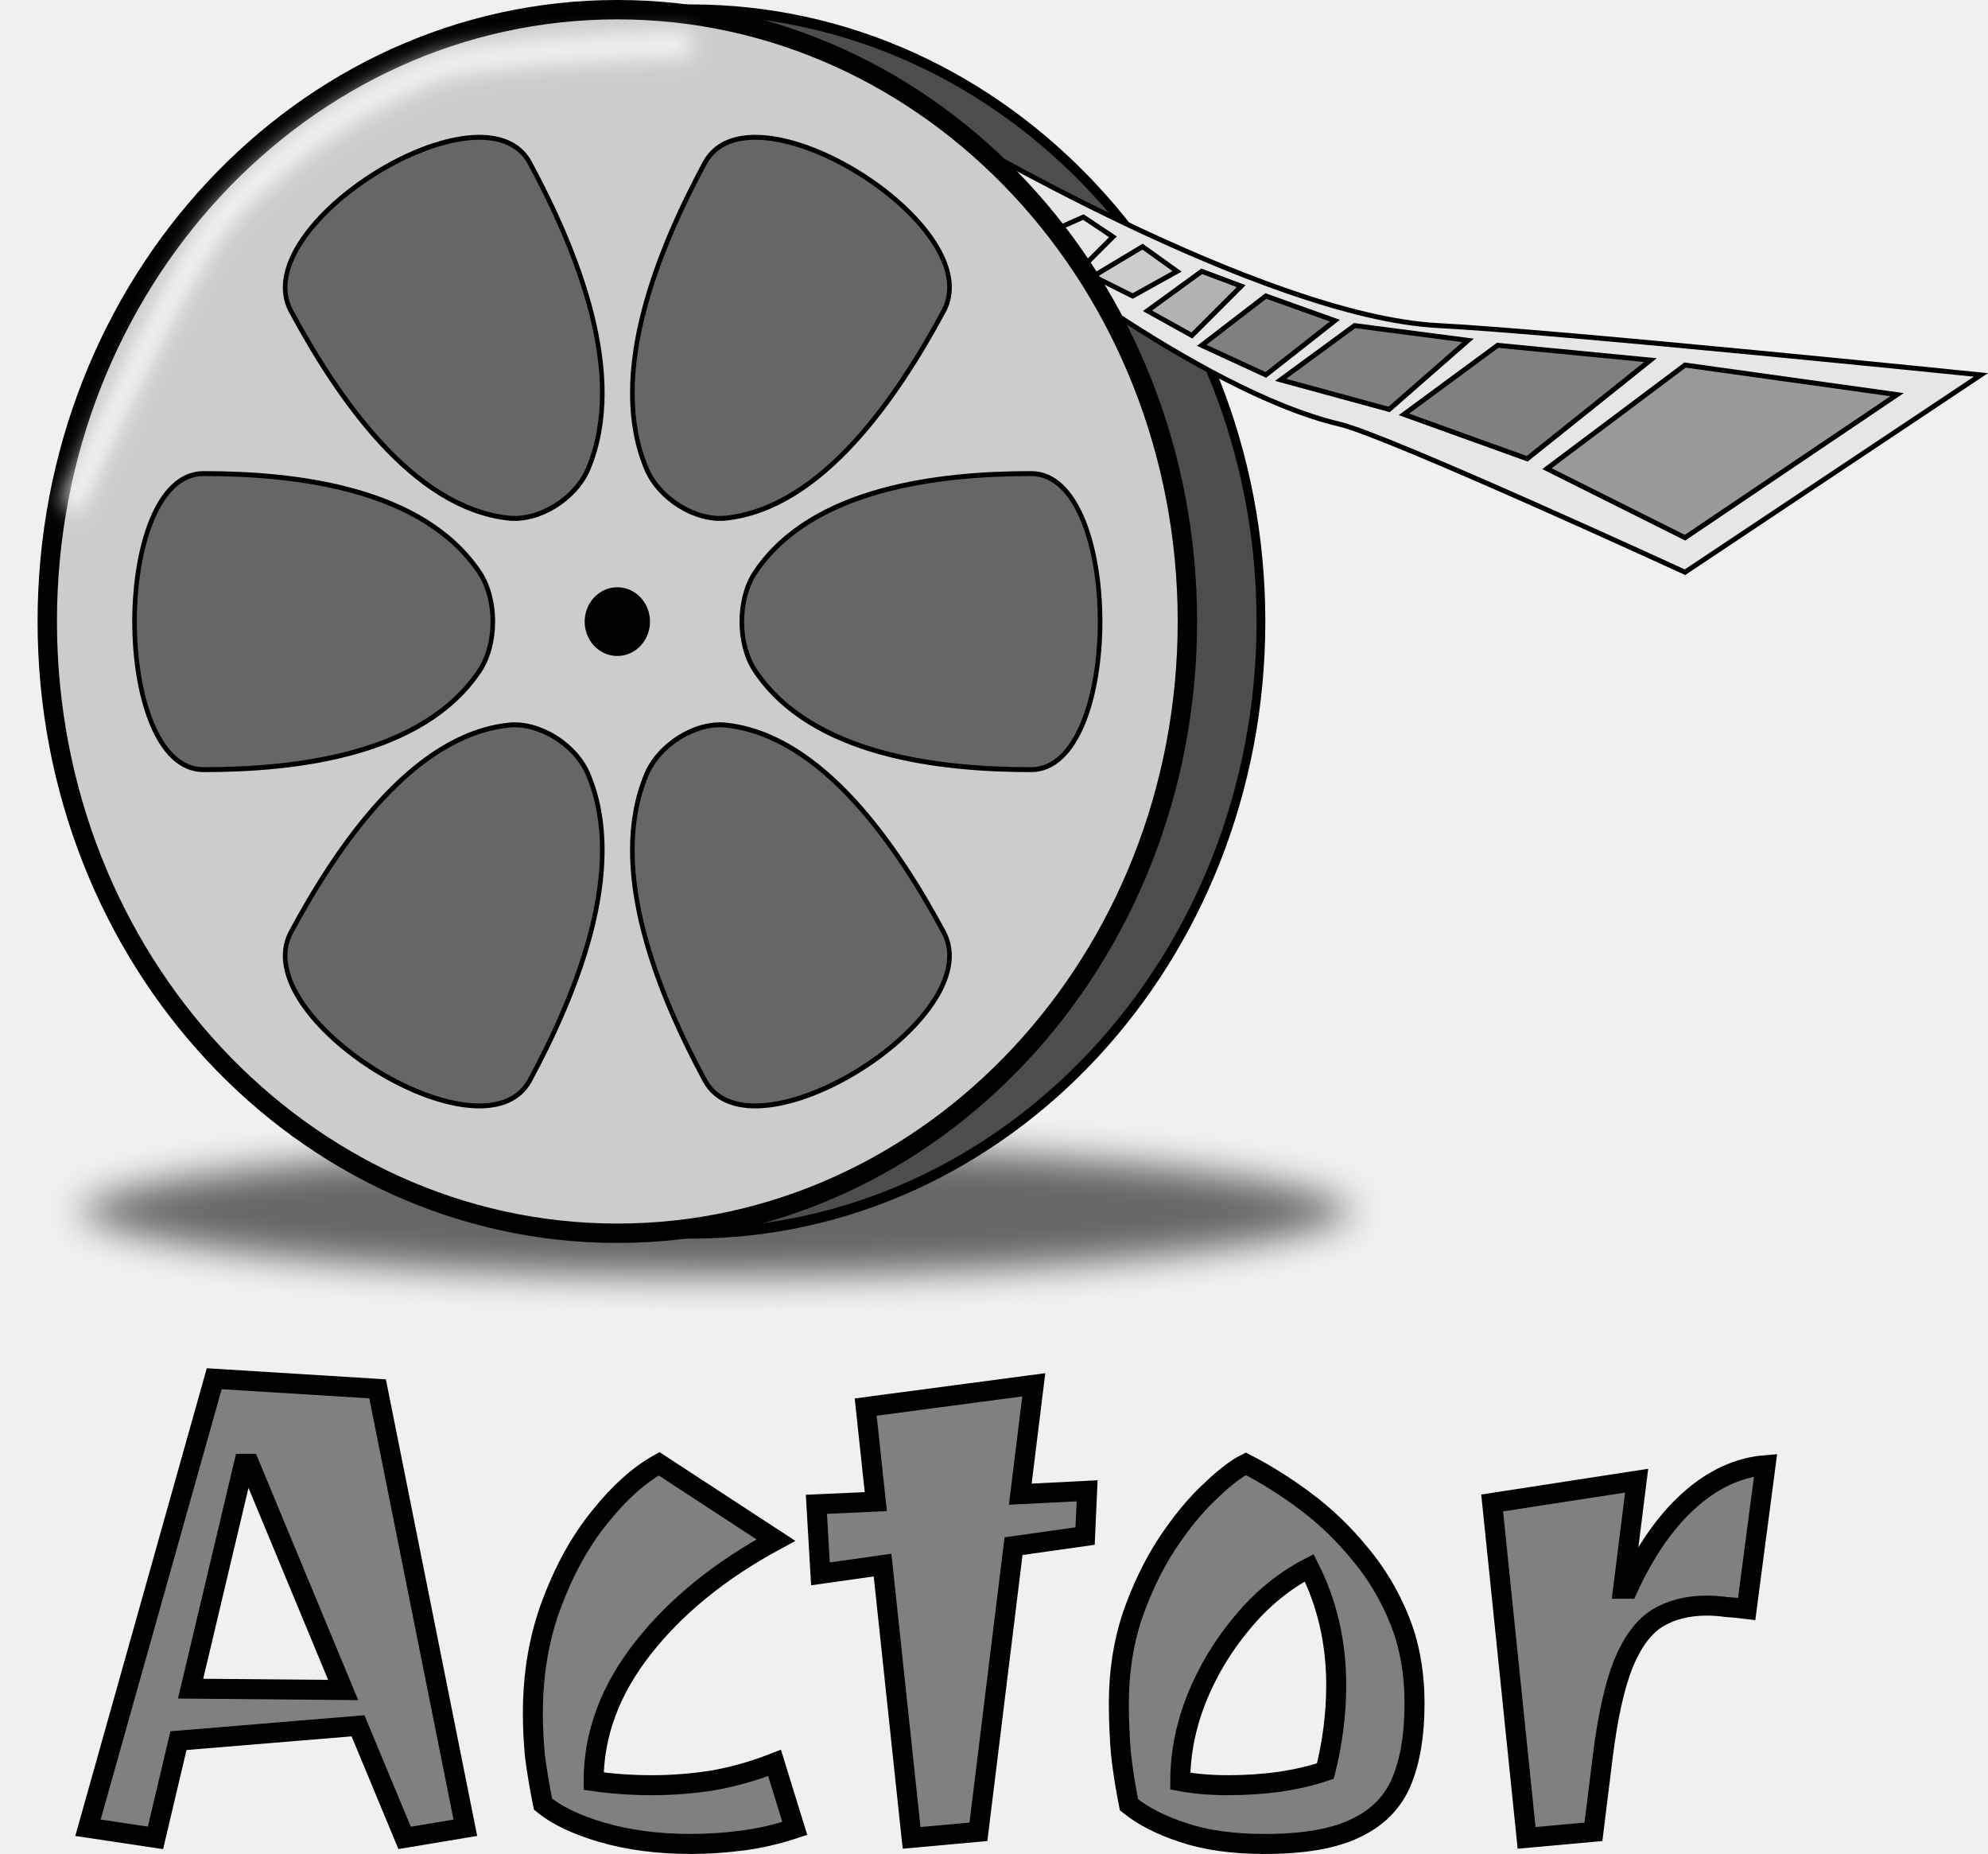
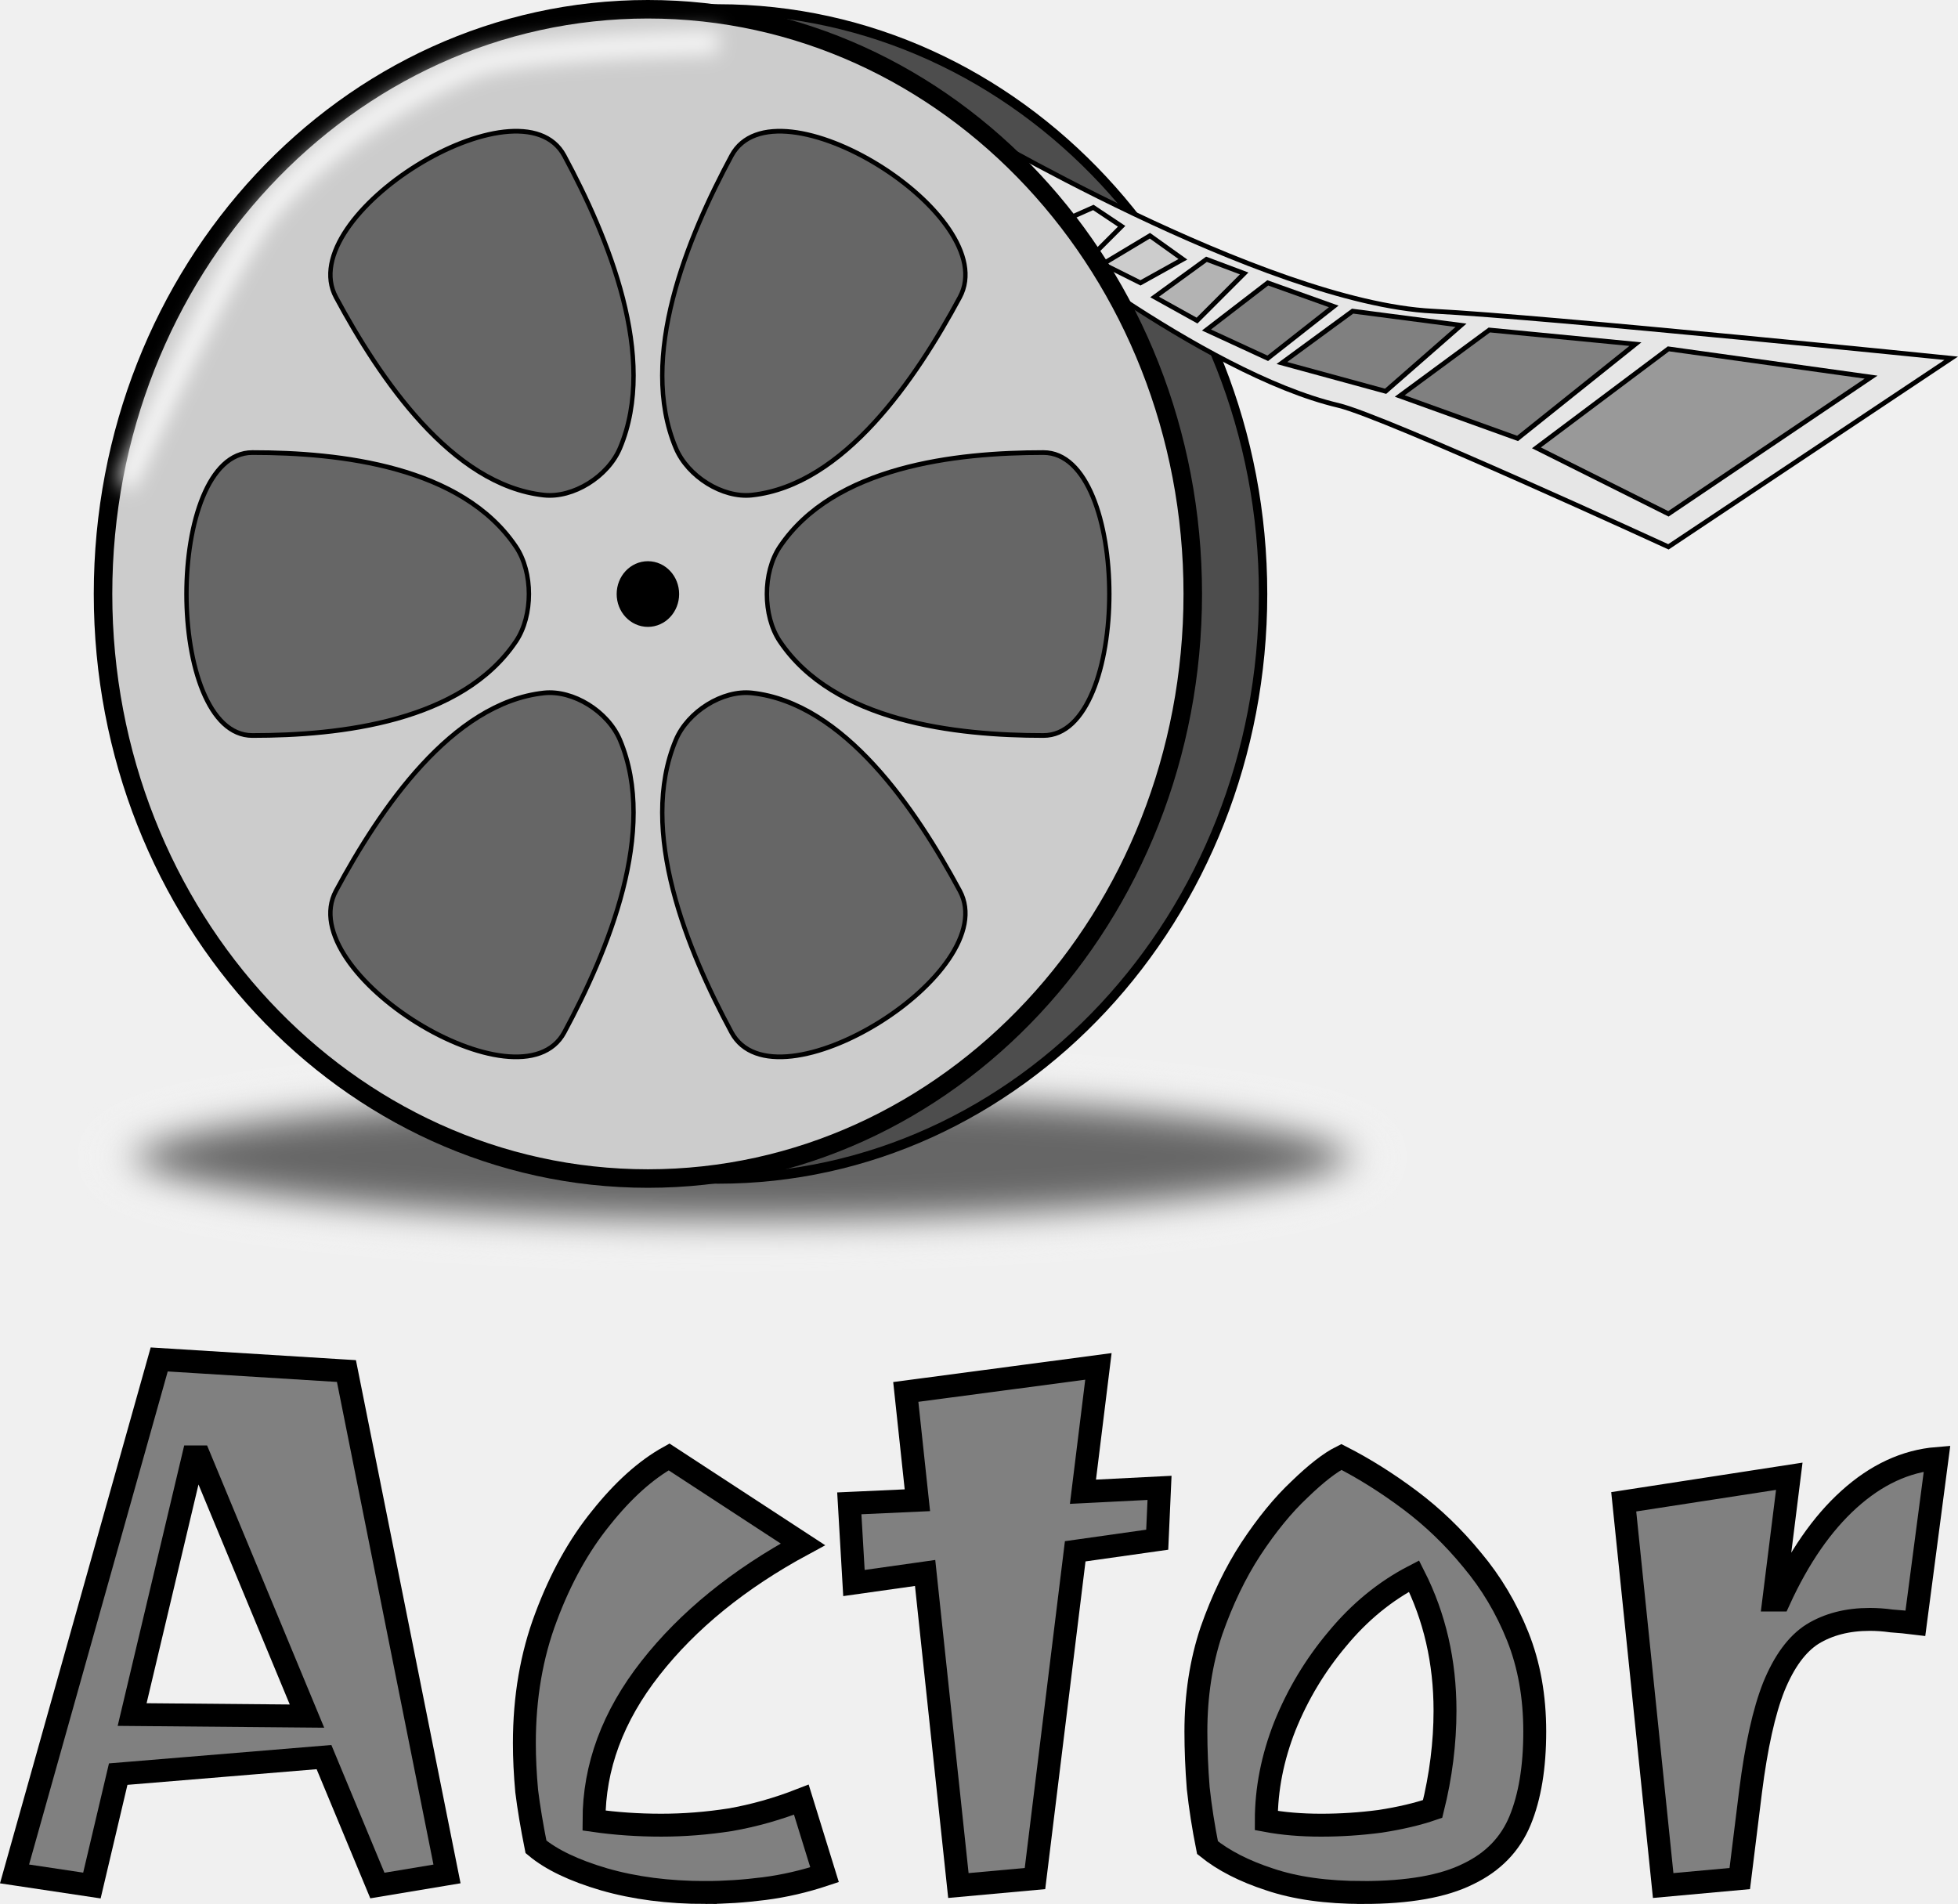
- <svg xmlns="http://www.w3.org/2000/svg" id="svg2" viewBox="0 0 466.456 434.912" version="1.1" width="466.456" height="434.912">
+ <svg xmlns="http://www.w3.org/2000/svg" id="svg2" viewBox="0 0 426.939 415.144" version="1.1" width="426.939" height="415.144">
  <defs id="defs4">
    <filter id="filter3865" color-interpolation-filters="sRGB" x="-0.052" y="-0.077" width="1.091" height="1.142">
      <feGaussianBlur id="feGaussianBlur3867" stdDeviation="2.188" />
    </filter>
    <filter id="filter3917" height="1.745" width="1.099" color-interpolation-filters="sRGB" y="-0.372" x="-0.049">
      <feGaussianBlur id="feGaussianBlur3919" stdDeviation="3.975" />
    </filter>
  </defs>
-   <g id="layer1" transform="translate(-129.0745,-360.6678)">
-     <path id="path3871" style="fill:#666666;stroke:#ffffff;stroke-width:4;stroke-linecap:round;stroke-linejoin:round;filter:url(#filter3917)" transform="matrix(1.306863,0,0,1.151565,103.643,363.1989)" d="m 265,244.5 a 117,15.5 0 0 1 -117,15.5 117,15.5 0 0 1 -117,-15.5 117,15.5 0 0 1 117,-15.5 117,15.5 0 0 1 117,15.5 z" />
-     <g id="g3009" style="fill:#4d4d4d" transform="matrix(1.078804,0,0,1.157593,21.48093,-17.15874)">
+   <g id="layer1" transform="translate(-147.8596,-376.1967)">
+     <path id="path3871" style="fill:#666666;stroke:#ffffff;stroke-width:4;stroke-linecap:round;stroke-linejoin:round;filter:url(#filter3917)" transform="matrix(1.16081,0,0,1.022867,137.8846,378.4448)" d="m 265,244.5 a 117,15.5 0 0 1 -117,15.5 117,15.5 0 0 1 -117,-15.5 117,15.5 0 0 1 117,-15.5 117,15.5 0 0 1 117,15.5 z" />
+     <g id="g3009" style="fill:#4d4d4d" transform="matrix(0.9582383,0,0,1.028222,64.90489,40.59561)">
      <path id="path2999" style="stroke:#000000;stroke-width:2" transform="matrix(0.95374,0,0,1.0781,11.565,-40.738)" d="m 380,457.362 a 130,115 0 0 1 -130,115 130,115 0 0 1 -130,-115 130,115 0 0 1 130,-115 130,115 0 0 1 130,115 z" />
      <g id="g3001" style="fill:#4d4d4d">
        <path id="path2987" style="fill:#4d4d4d;stroke:#000000;stroke-width:1px" d="m 340,422.36 c 20,0 20,60 0,60 -20,0 -47.673,-2.897 -60,-20 -3.898,-5.408 -3.898,-14.592 0,-20 12.327,-17.102 40,-20 60,-20 z" />
        <path id="path2989" style="fill:#4d4d4d;stroke:#000000;stroke-width:1px" d="m 269.02,359.42 c 10,-17.32 61.962,12.68 51.962,30 -10,17.321 -26.346,39.837 -47.321,41.962 -6.633,0.672 -14.586,-3.92 -17.32,-10 -8.648,-19.227 2.679,-44.641 12.679,-61.962 z" />
        <path id="path2991" style="fill:#4d4d4d;stroke:#000000;stroke-width:1px" d="m 179.02,389.42 c -10,-17.32 41.962,-47.32 51.962,-30 10,17.321 21.327,42.735 12.679,61.962 -2.735,6.08 -10.688,10.672 -17.32,10 -20.975,-2.124 -37.321,-24.641 -47.321,-41.962 z" />
        <path id="path2993" style="fill:#4d4d4d;stroke:#000000;stroke-width:1px" d="m 160,482.36 c -20,0 -20,-60 0,-60 20,0 47.673,2.897 60,20 3.898,5.408 3.898,14.592 0,20 -12.327,17.102 -40,20 -60,20 z" />
        <path id="path2995" style="fill:#4d4d4d;stroke:#000000;stroke-width:1px" d="m 230.98,545.3 c -10,17.32 -61.962,-12.68 -51.962,-30 10,-17.321 26.346,-39.837 47.321,-41.962 6.633,-0.672 14.586,3.92 17.32,10 8.648,19.227 -2.679,44.641 -12.679,61.962 z" />
        <path id="path2997" d="m 320.98,515.3 c 10,17.32 -41.962,47.32 -51.962,30 -10,-17.321 -21.327,-42.735 -12.679,-61.962 2.735,-6.08 10.688,-10.672 17.32,-10 20.975,2.124 37.321,24.641 47.321,41.962 z" style="fill:#4d4d4d;stroke:#000000;stroke-width:1px" />
      </g>
    </g>
-     <g id="g3942" transform="matrix(1.15713,0,0,1.15713,-7.838433,-16.96474)">
+     <g id="g3942" transform="matrix(1.027811,0,0,1.027811,38.86223,40.76793)">
      <path id="path3039" d="m 310,352.36 c 0,0 64.146,38.166 100,40 24.235,1.24 110,10 110,10 l -60,40 c 0,0 -60.268,-27.702 -70,-30 -29.017,-6.85 -70,-40 -70,-40 z" style="fill:#e6e6e6;stroke:#000000;stroke-width:1px" />
      <path id="path3053" d="m 460,435.36 -28,-14 28,-21 43,6 z" style="fill:#999999;stroke:#000000;stroke-width:1px" />
      <path id="path3055" d="m 428,419.36 -25,-9 19,-14 31,3 z" style="fill:#808080;stroke:#000000;stroke-width:1px" />
      <path id="path3057" d="m 400,409.36 -22,-6 15,-11 23,3 z" style="fill:#808080;stroke:#000000;stroke-width:1px" />
      <path id="path3059" d="m 375,402.36 -13,-6 13,-10 14,5 z" style="fill:#808080;stroke:#000000;stroke-width:1px" />
      <path id="path3061" d="m 360,394.36 -9,-5 11,-8 8,3 z" style="fill:#b3b3b3;stroke:#000000;stroke-width:1px" />
      <path id="path3063" d="m 348,386.36 -8,-4 10,-6 7,5 z" style="fill:#cccccc;stroke:#000000;stroke-width:1px" />
      <path id="path3065" d="m 338,380.36 -9,-6 9,-4 6,4 z" style="fill:none;stroke:#000000;stroke-width:1px" />
    </g>
-     <path id="path3021" style="fill:#cccccc;stroke:#000000;stroke-width:4.545" d="M 407.678,506.456 A 133.757,143.516 0 0 1 273.922,649.972 133.757,143.516 0 0 1 140.165,506.456 133.757,143.516 0 0 1 273.922,362.94 133.757,143.516 0 0 1 407.678,506.456 Z" />
-     <g id="g3023" style="fill:#666666" transform="matrix(1.078804,0,0,1.157593,4.220023,-17.15874)">
+     <path id="path3021" style="fill:#cccccc;stroke:#000000;stroke-width:4.037" d="M 407.941,505.692 A 118.808,127.477 0 0 1 289.133,633.169 118.808,127.477 0 0 1 170.325,505.692 118.808,127.477 0 0 1 289.133,378.215 118.808,127.477 0 0 1 407.941,505.692 Z" />
+     <g id="g3023" style="fill:#666666" transform="matrix(0.9582383,0,0,1.028222,49.57305,40.59561)">
      <path id="path3025" style="fill:#666666;stroke:#000000;stroke-width:1px" d="m 340,422.36 c 20,0 20,60 0,60 -20,0 -47.673,-2.897 -60,-20 -3.898,-5.408 -3.898,-14.592 0,-20 12.327,-17.102 40,-20 60,-20 z" />
      <path id="path3027" style="fill:#666666;stroke:#000000;stroke-width:1px" d="m 269.02,359.42 c 10,-17.32 61.962,12.68 51.962,30 -10,17.321 -26.346,39.837 -47.321,41.962 -6.633,0.672 -14.586,-3.92 -17.32,-10 -8.648,-19.227 2.679,-44.641 12.679,-61.962 z" />
      <path id="path3029" style="fill:#666666;stroke:#000000;stroke-width:1px" d="m 179.02,389.42 c -10,-17.32 41.962,-47.32 51.962,-30 10,17.321 21.327,42.735 12.679,61.962 -2.735,6.08 -10.688,10.672 -17.32,10 -20.975,-2.124 -37.321,-24.641 -47.321,-41.962 z" />
      <path id="path3031" style="fill:#666666;stroke:#000000;stroke-width:1px" d="m 160,482.36 c -20,0 -20,-60 0,-60 20,0 47.673,2.897 60,20 3.898,5.408 3.898,14.592 0,20 -12.327,17.102 -40,20 -60,20 z" />
      <path id="path3033" style="fill:#666666;stroke:#000000;stroke-width:1px" d="m 230.98,545.3 c -10,17.32 -61.962,-12.68 -51.962,-30 10,-17.321 26.346,-39.837 47.321,-41.962 6.633,-0.672 14.586,3.92 17.32,10 8.648,19.227 -2.679,44.641 -12.679,61.962 z" />
      <path id="path3035" d="m 320.98,515.3 c 10,17.32 -41.962,47.32 -51.962,30 -10,-17.321 -21.327,-42.735 -12.679,-61.962 2.735,-6.08 10.688,-10.672 17.32,-10 20.975,2.124 37.321,24.641 47.321,41.962 z" style="fill:#666666;stroke:#000000;stroke-width:1px" />
    </g>
-     <path id="path3037" style="stroke:#000000;stroke-width:4.545;stroke-linecap:round;stroke-linejoin:round" d="m 279.316,506.492 a 5.394,5.788 0 0 1 -5.394,5.788 5.394,5.788 0 0 1 -5.394,-5.788 5.394,5.788 0 0 1 5.394,-5.788 5.394,5.788 0 0 1 5.394,5.788 z" />
-     <path id="path3079" style="fill:none;stroke:#ffffff;stroke-width:4;filter:url(#filter3865)" d="M 6,102 C 6,102 29.455,52.642 40,42 52.561,29.324 68.294,19.274 85,13 95.724,8.973 141,8 141,8" transform="matrix(1.078804,0,0,1.157593,139.0709,361.7872)" />
-     <g aria-label="Actor" id="text657" style="font-size:158.4px;font-family:'Joti One';-inkscape-font-specification:'Joti One, Normal';fill:#808080;fill-rule:evenodd;stroke:#000000;stroke-width:4.69">
-       <path d="m 165.558,791.809 -15.84,-2.376 29.621,-105.336 38.333,2.376 20.592,102.96 -14.256,2.376 -10.93,-26.294 -42.134,3.485 z m 44.035,-34.69 -22.018,-53.064 h -1.267 l -12.514,52.747 z" id="path3075" />
-       <path d="m 291.169,793.234 q -11.405,0 -20.75,-2.693 -9.187,-2.693 -13.939,-6.653 -1.267,-6.336 -1.901,-11.405 -0.475,-5.227 -0.475,-9.821 0,-14.098 4.435,-25.819 4.435,-11.88 11.246,-20.275 6.811,-8.554 13.939,-12.514 l 27.403,17.899 q -19.642,10.613 -31.205,25.344 -11.563,14.731 -11.563,31.205 6.653,0.95 13.781,0.95 6.97,0 14.098,-1.109 7.286,-1.267 14.573,-4.118 l 4.752,15.365 q -6.178,2.059 -12.355,2.851 -6.178,0.792 -12.038,0.792 z" id="path3077" />
-       <path d="m 342.966,791.809 -6.811,-63.994 -14.573,2.059 -0.95,-16.315 13.939,-0.634 -2.376,-22.176 39.442,-5.227 -3.168,25.661 15.682,-0.792 -0.475,10.613 -16.79,2.376 -8.237,67.003 z" id="path3080" />
-       <path d="m 425.809,793.234 q -11.246,0 -19.166,-2.693 -7.762,-2.534 -12.672,-6.494 -1.267,-6.336 -1.901,-12.197 -0.475,-6.019 -0.475,-11.563 0,-11.088 3.168,-20.592 3.326,-9.504 8.078,-16.79 4.91,-7.445 9.979,-12.197 5.069,-4.91 8.554,-6.653 7.128,3.643 14.098,8.87 6.97,5.227 12.672,12.197 5.861,6.97 9.346,15.682 3.485,8.712 3.485,19.483 0,10.93 -3.01,18.216 -3.01,7.286 -10.613,10.93 -7.603,3.802 -21.542,3.802 z m -8.554,-13.781 q 6.019,0 12.038,-0.792 6.178,-0.95 10.771,-2.534 1.267,-5.069 1.901,-10.138 0.634,-5.069 0.634,-9.979 0,-15.048 -6.336,-27.562 -8.87,4.594 -15.682,12.83 -6.811,8.078 -10.771,17.899 -3.802,9.662 -3.802,19.325 5.069,0.95 11.246,0.95 z" id="path3082" />
-       <path d="m 487.268,791.809 -8.078,-78.566 33.898,-5.227 -3.168,25.344 h 1.109 q 6.019,-13.147 14.256,-20.592 8.395,-7.603 18.058,-8.395 l -4.435,33.739 q -2.534,-0.317 -4.91,-0.475 -2.218,-0.317 -4.435,-0.317 -6.811,0 -11.722,3.01 -4.752,3.01 -7.92,10.771 -3.01,7.603 -4.752,21.384 l -2.218,17.899 z" id="path3084" />
+     <path id="path3037" style="stroke:#000000;stroke-width:4.037;stroke-linecap:round;stroke-linejoin:round" d="m 293.924,505.724 a 4.791,5.141 0 0 1 -4.791,5.141 4.791,5.141 0 0 1 -4.791,-5.141 4.791,5.141 0 0 1 4.791,-5.141 4.791,5.141 0 0 1 4.791,5.141 z" />
+     <path id="path3079" style="fill:none;stroke:#ffffff;stroke-width:4;filter:url(#filter3865)" d="M 6,102 C 6,102 29.455,52.642 40,42 52.561,29.324 68.294,19.274 85,13 95.724,8.973 141,8 141,8" transform="matrix(0.9582383,0,0,1.028222,169.3531,377.1909)" />
+     <g aria-label="Actor" id="text657" style="font-size:168.692px;font-family:'Joti One';-inkscape-font-specification:'Joti One, Normal';fill:#808080;fill-rule:evenodd;stroke:#000000;stroke-width:4.995">
+       <path d="m 167.9,787.325 -16.869,-2.53 31.545,-112.18 40.823,2.53 21.93,109.65 -15.182,2.53 -11.64,-28.003 -44.872,3.711 z m 46.896,-36.944 -23.448,-56.512 h -1.35 l -13.327,56.174 z" id="path471" />
+       <path d="m 301.672,788.844 q -12.146,0 -22.099,-2.868 -9.784,-2.868 -14.845,-7.085 -1.35,-6.748 -2.024,-12.146 -0.506,-5.567 -0.506,-10.459 0,-15.014 4.723,-27.497 4.723,-12.652 11.977,-21.593 7.254,-9.109 14.845,-13.327 l 29.184,19.062 q -20.918,11.302 -33.232,26.991 -12.315,15.688 -12.315,33.232 7.085,1.012 14.676,1.012 7.422,0 15.014,-1.181 7.76,-1.35 15.52,-4.386 l 5.061,16.363 q -6.579,2.193 -13.158,3.036 -6.579,0.843 -12.821,0.843 z" id="path473" />
+       <path d="m 356.835,787.325 -7.254,-68.152 -15.52,2.193 -1.012,-17.375 14.845,-0.675 -2.53,-23.617 42.004,-5.567 -3.374,27.328 16.701,-0.843 -0.506,11.302 -17.881,2.53 -8.772,71.357 z" id="path475" />
+       <path d="m 445.06,788.844 q -11.977,0 -20.412,-2.868 -8.266,-2.699 -13.495,-6.916 -1.35,-6.748 -2.024,-12.989 -0.506,-6.41 -0.506,-12.315 0,-11.808 3.374,-21.93 3.543,-10.122 8.603,-17.881 5.229,-7.929 10.628,-12.989 5.398,-5.229 9.109,-7.085 7.591,3.88 15.014,9.447 7.422,5.567 13.495,12.989 6.242,7.422 9.953,16.701 3.711,9.278 3.711,20.749 0,11.64 -3.205,19.4 -3.205,7.76 -11.302,11.64 -8.097,4.049 -22.942,4.049 z m -9.109,-14.676 q 6.41,0 12.821,-0.843 6.579,-1.012 11.471,-2.699 1.35,-5.398 2.024,-10.796 0.675,-5.398 0.675,-10.628 0,-16.026 -6.748,-29.352 -9.447,4.892 -16.701,13.664 -7.254,8.603 -11.471,19.062 -4.049,10.29 -4.049,20.58 5.398,1.012 11.977,1.012 z" id="path477" />
+       <path d="m 510.513,787.325 -8.603,-83.671 36.1,-5.567 -3.374,26.991 h 1.181 q 6.41,-14.001 15.182,-21.93 8.941,-8.097 19.231,-8.941 l -4.723,35.931 q -2.699,-0.337 -5.229,-0.506 -2.362,-0.337 -4.723,-0.337 -7.254,0 -12.483,3.205 -5.061,3.205 -8.435,11.471 -3.205,8.097 -5.061,22.773 l -2.362,19.062 z" id="path479" />
    </g>
  </g>
</svg>
